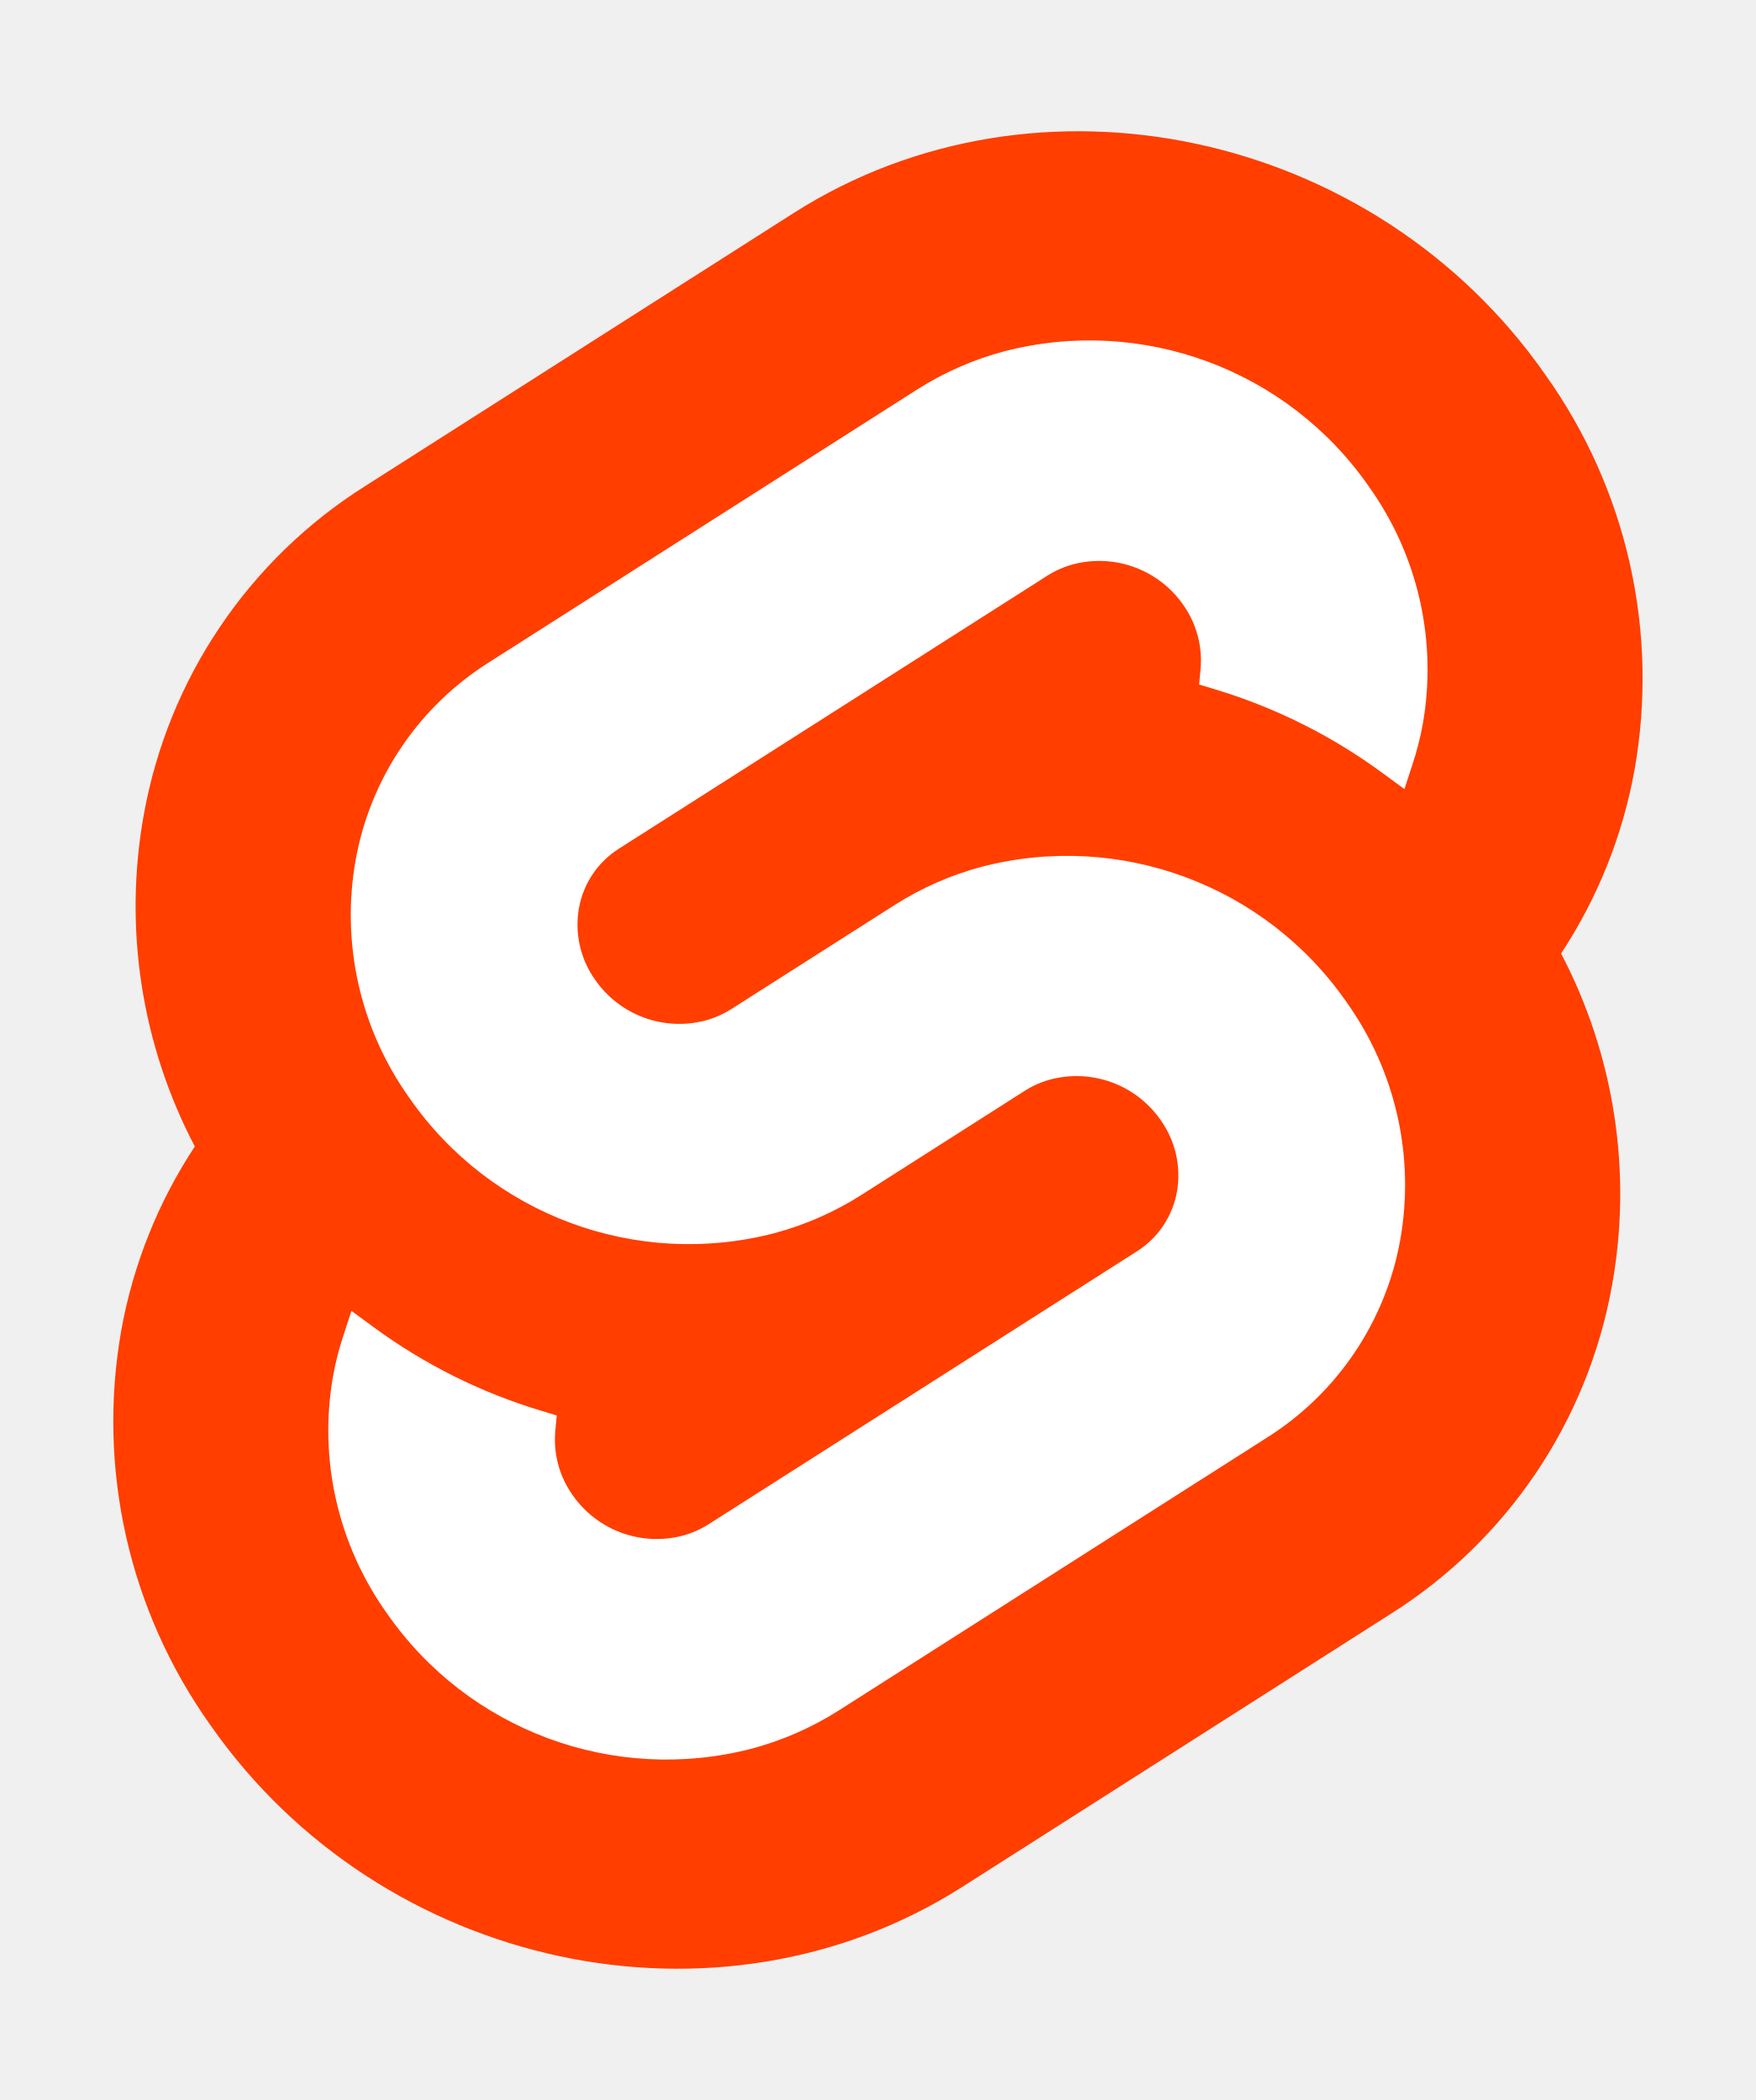
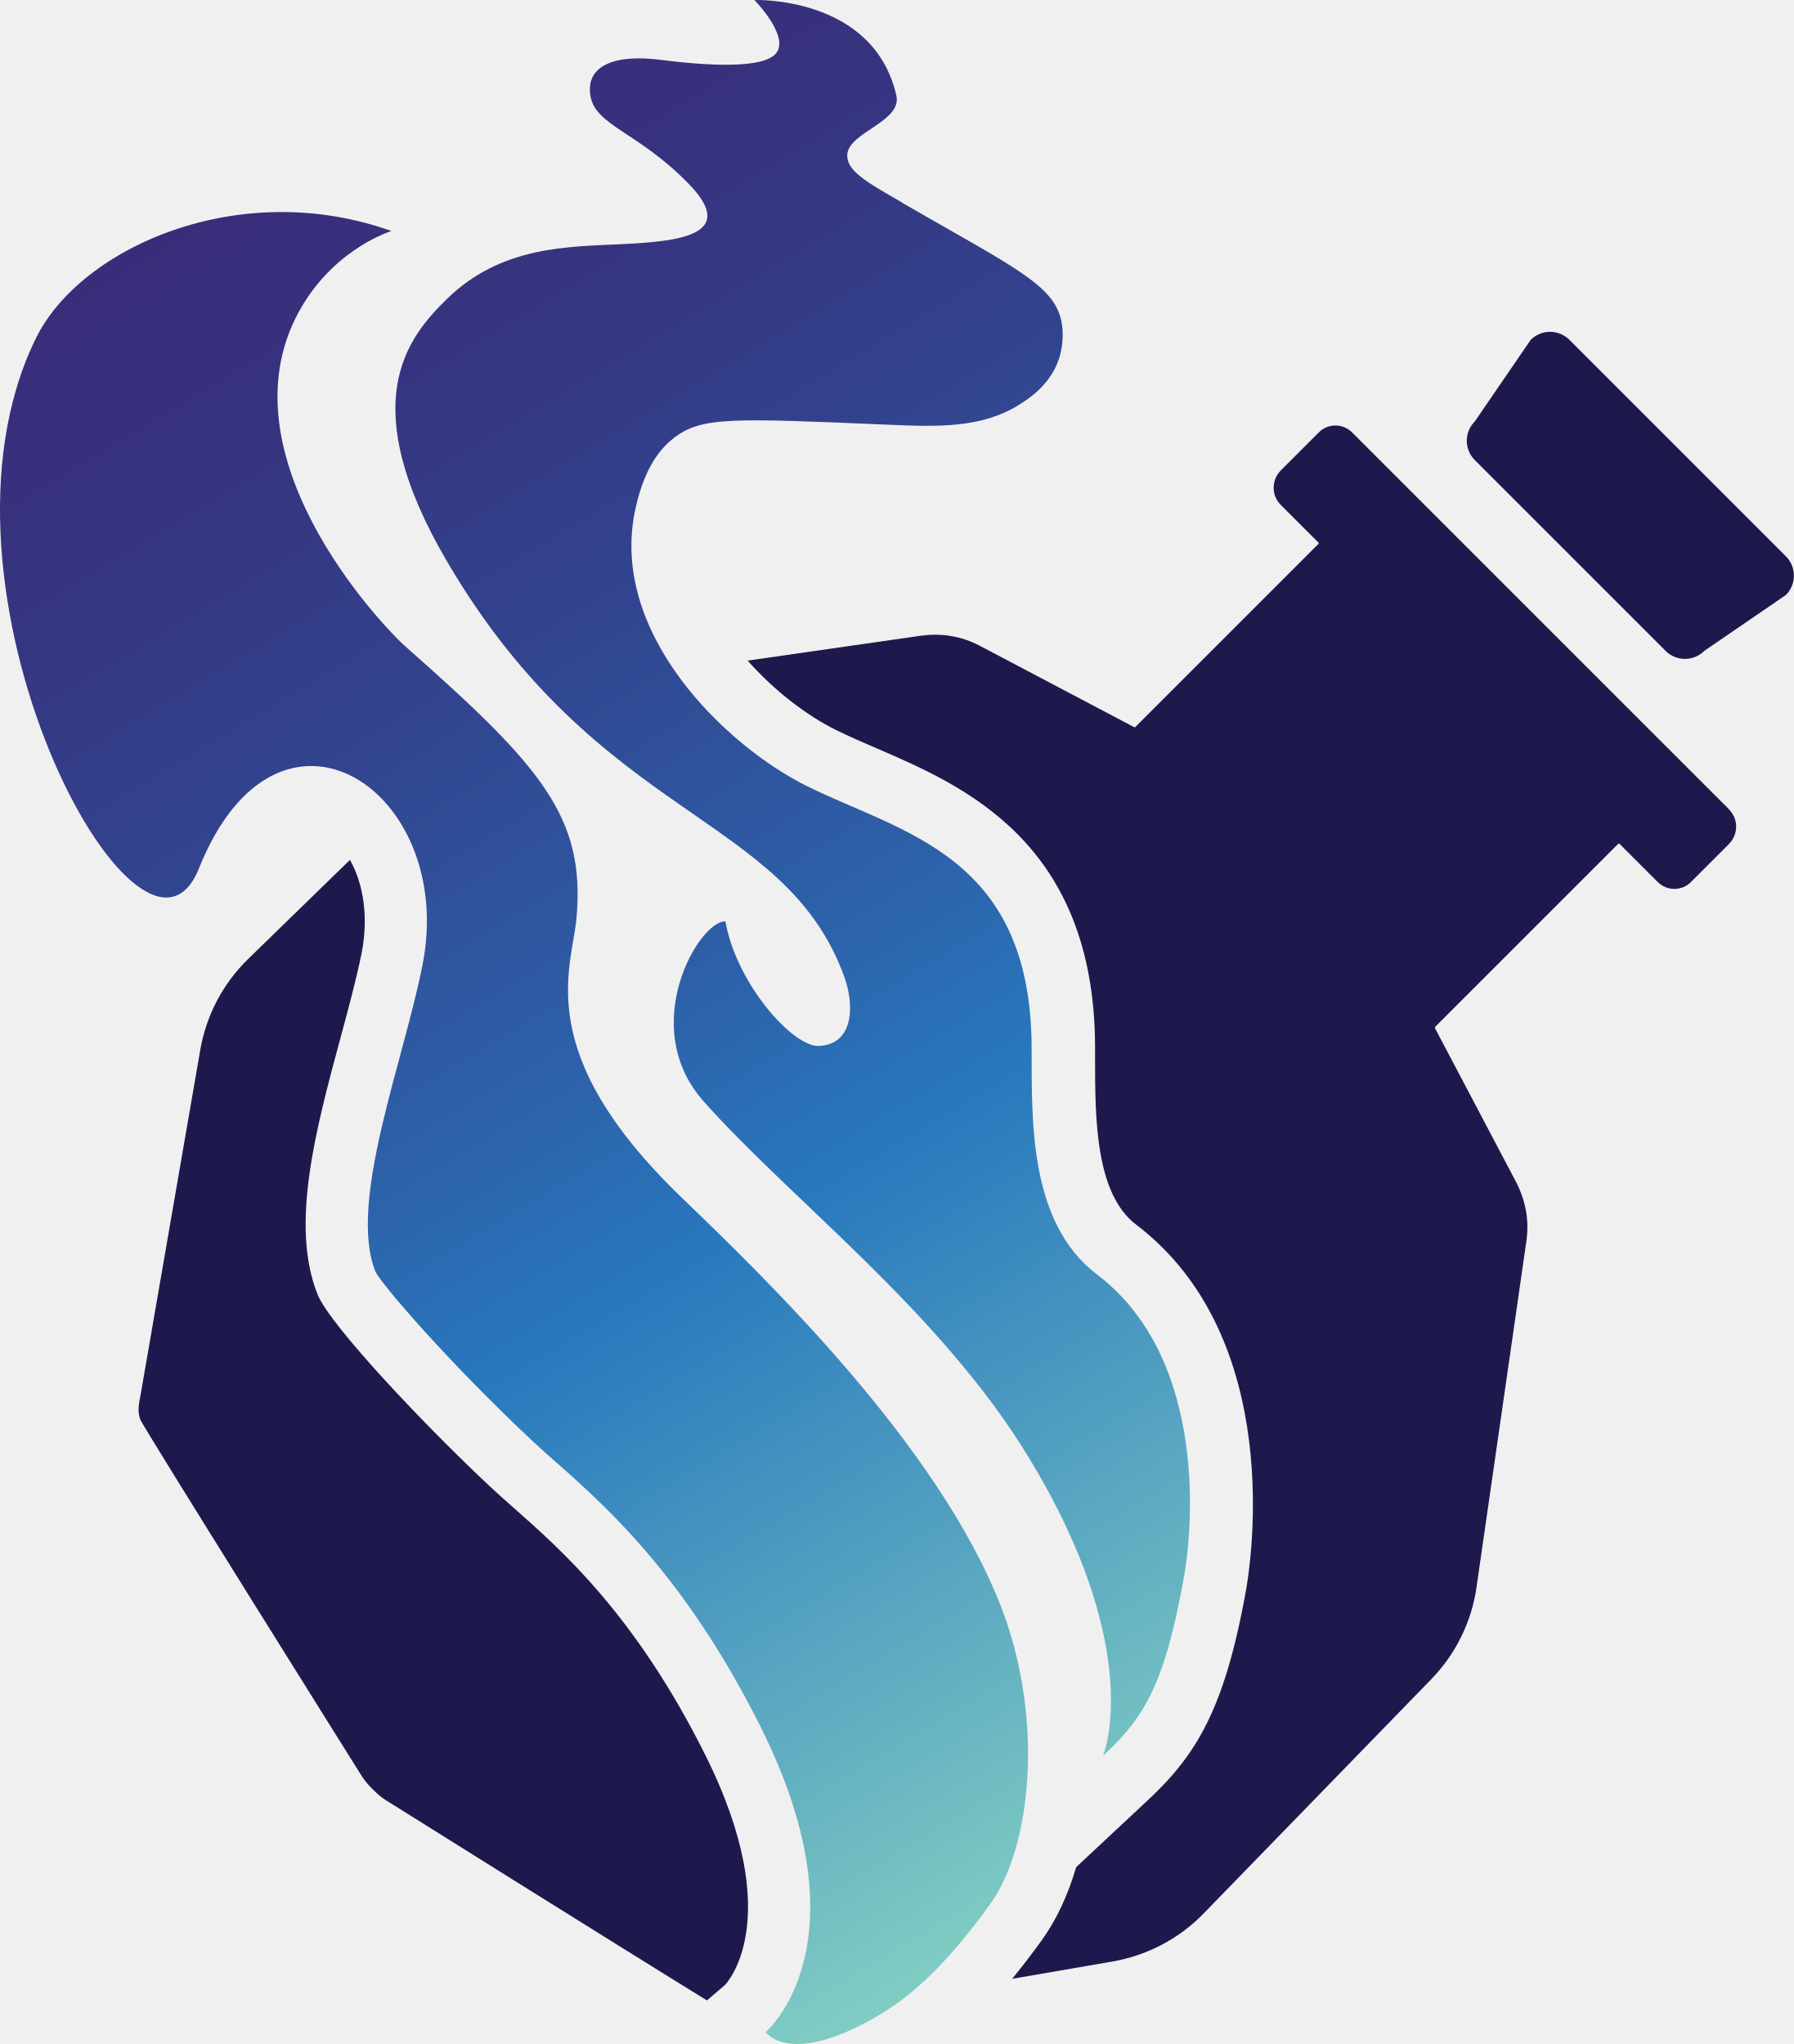
- <svg xmlns="http://www.w3.org/2000/svg" width="107" height="128" viewBox="0 0 107 128">
-   <path d="M94.157 22.819c-10.4-14.885-30.94-19.297-45.792-9.835L22.282 29.608A29.92 29.92 0 0 0 8.764 49.65a31.5 31.5 0 0 0 3.108 20.231 30 30 0 0 0-4.477 11.183 31.9 31.9 0 0 0 5.448 24.116c10.402 14.887 30.942 19.297 45.791 9.835l26.083-16.624A29.92 29.92 0 0 0 98.235 78.35a31.53 31.53 0 0 0-3.105-20.232 30 30 0 0 0 4.474-11.182 31.88 31.88 0 0 0-5.447-24.116" style="fill:#ff3e00" />
-   <path d="M45.817 106.582a20.72 20.72 0 0 1-22.237-8.243 19.17 19.17 0 0 1-3.277-14.503 18 18 0 0 1 .624-2.435l.49-1.498 1.337.981a33.6 33.6 0 0 0 10.203 5.098l.97.294-.09.968a5.85 5.85 0 0 0 1.052 3.878 6.24 6.24 0 0 0 6.695 2.485 5.8 5.8 0 0 0 1.603-.704L69.27 76.28a5.43 5.43 0 0 0 2.45-3.631 5.8 5.8 0 0 0-.987-4.371 6.24 6.24 0 0 0-6.698-2.487 5.7 5.7 0 0 0-1.6.704l-9.953 6.345a19 19 0 0 1-5.296 2.326 20.72 20.72 0 0 1-22.237-8.243 19.17 19.17 0 0 1-3.277-14.502 17.99 17.99 0 0 1 8.13-12.052l26.081-16.623a19 19 0 0 1 5.3-2.329 20.72 20.72 0 0 1 22.237 8.243 19.17 19.17 0 0 1 3.277 14.503 18 18 0 0 1-.624 2.435l-.49 1.498-1.337-.98a33.6 33.6 0 0 0-10.203-5.1l-.97-.294.09-.968a5.86 5.86 0 0 0-1.052-3.878 6.24 6.24 0 0 0-6.696-2.485 5.8 5.8 0 0 0-1.602.704L37.73 51.72a5.42 5.42 0 0 0-2.449 3.63 5.79 5.79 0 0 0 .986 4.372 6.24 6.24 0 0 0 6.698 2.486 5.8 5.8 0 0 0 1.602-.704l9.952-6.342a19 19 0 0 1 5.295-2.328 20.72 20.72 0 0 1 22.237 8.242 19.17 19.17 0 0 1 3.277 14.503 18 18 0 0 1-8.13 12.053l-26.081 16.622a19 19 0 0 1-5.3 2.328" style="fill:#fff" />
+ <svg xmlns="http://www.w3.org/2000/svg" xmlns:ns1="https://boxy-svg.com" viewBox="10.502 12.53 410.572 467.86" width="410.572px" height="467.86px" preserveAspectRatio="none">
+   <defs>
+     <linearGradient id="linear-gradient" x1="23.92" y1="13.42" x2="74.21" y2="97.12" gradientUnits="userSpaceOnUse">
+       <stop offset="0" stop-color="#382d7a" />
+       <stop offset="0.12" stop-color="#36337f" />
+       <stop offset="0.3" stop-color="#324590" />
+       <stop offset="0.5" stop-color="#2c63ab" />
+       <stop offset="0.61" stop-color="#2878be" />
+       <stop offset="1" stop-color="#81cdc3" />
+     </linearGradient>
+     <ns1:export>
+       <ns1:file format="svg" />
+     </ns1:export>
+   </defs>
+   <g id="Layer_1" transform="matrix(2.825768, 0, 0, 2.825768, -119.6495, 86.80171)" style="">
+     <g transform="matrix(1.576534, 0, 0, 1.576534, 32.42024, -35.4566)" style="">
+       <g>
+         <path class="cls-2" d="M45.88,107.83s3.28-3.28-1-11.85c-3.58-7.17-7.35-10.49-9.84-12.69-.45-.4-.85-.75-1.21-1.09-3.22-3.01-8.23-8.27-8.87-9.89-1.41-3.55-.09-8.45,1.19-13.19.43-1.59.83-3.08,1.08-4.34.35-1.78.12-3.5-.6-4.78l-5.22,5.08c-1.3,1.26-2.16,2.9-2.47,4.68l-3.06,17.69c-.08.43-.19.86-.02,1.31.18.44,11.38,18.32,11.38,18.32.16.25.35.47.56.67.2.21.42.4.67.56,0,0,11.87,7.44,16.5,10.29l.9-.77Z" style="fill: rgb(30, 25, 77);" />
+         <path class="cls-2" d="M97.48,47.4l-19.36-19.36c-.24-.24-.55-.36-.86-.36s-.63.12-.86.36l-1.94,1.94c-.5.5-.5,1.3,0,1.79l1.93,1.93s.02.05,0,.06l-9.42,9.42s-.04.02-.05,0l-7.93-4.18c-.47-.25-.97-.42-1.48-.5-.27-.05-.55-.07-.83-.07-.24,0-.47.02-.71.05l-8.91,1.28c1.36,1.54,3.03,2.82,4.55,3.57.67.33,1.38.64,2.13.96,4.42,1.91,11.11,4.8,11.17,15.25v.68c0,3.09.02,6.93,2.11,8.52,7.7,5.86,5.88,17.44,5.65,18.75-1.11,6.21-2.59,8.54-5.11,10.88l-3.62,3.38c-.43,1.47-1.03,2.73-1.77,3.76-.52.72-1.02,1.37-1.52,1.98l5.16-.89c1.78-.31,3.42-1.17,4.68-2.47l11.69-12.03c1.26-1.3,2.08-2.96,2.33-4.75l2.56-17.77c.07-.51.07-1.03-.02-1.53-.09-.51-.26-1.01-.5-1.48l-4.18-7.93s0-.04,0-.05l9.42-9.42s.05-.02.06,0l1.96,1.96c.24.24.55.36.86.36s.63-.12.86-.36l1.94-1.94c.5-.5.5-1.3,0-1.79Z" style="fill: rgb(30, 25, 77);" />
+       </g>
+       <path class="cls-1" d="M47.98,110.24s5.33-4.53-.25-15.69c-4.48-8.97-9.28-12.4-11.72-14.69-4.29-4.02-7.85-8.15-8.08-8.73-1.41-3.56,1.46-10.8,2.43-15.74,1.77-8.98-7.42-15.1-11.49-4.95-2.96,7.39-14.72-14.39-8.36-27.27,2.29-4.63,10.44-8.28,18.25-5.48,0,0-2.76.83-4.55,3.79-4.51,7.46,4.03,16.47,5.31,17.59,6.93,6.12,9.21,8.71,8.75,13.91-.23,2.59-2.35,6.89,5.37,14.34,4.42,4.26,13.14,12.68,16.4,20.95,2.26,5.73,1.64,12.39-.51,15.37s-3.96,4.71-5.86,5.8c-4.49,2.6-5.69.78-5.69.78ZM54.99,16.22c-1.86-1.07-2.87-1.64-2.81-2.47.09-1.15,2.83-1.68,2.52-3.03-1.18-5.13-7.29-4.9-7.29-4.9,0,0,1.78,1.82,1.14,2.7-.63.88-3.71.66-5.99.37-2.28-.29-3.82.27-3.58,1.83.24,1.56,2.44,1.86,5.04,4.53,2.61,2.67-.55,2.97-3.37,3.11-2.81.14-6.25.08-9.06,2.84-2.02,1.98-4.75,5.32.04,13.49,7.84,13.35,17.29,12.87,20.38,21.27.55,1.49.52,3.51-1.28,3.6-1.34.07-4.25-3.2-4.81-6.4-1.34-.06-4.57,5.39-1.1,9.27,4.58,5.13,12.1,10.76,16.65,18.22,6.1,10,3.85,15.38,3.85,15.38,2.05-1.9,3.14-3.55,4.14-9.09.61-3.4.93-11.55-4.44-15.63-3.57-2.71-3.35-8.06-3.37-11.73-.06-9.83-6.64-10.95-11.52-13.36-4.19-2.07-10.25-7.89-8.83-14.28.4-1.8,1.07-2.92,1.97-3.62,1.43-1.1,2.98-1.02,11.01-.68,2.57.11,4.79.18,6.72-1.02.5-.31,1.6-1.02,2.05-2.35.04-.1.33-1.02.12-1.99-.41-1.85-2.45-2.74-8.2-6.06Z" style="fill: url(&quot;#linear-gradient&quot;);" />
+       <path class="cls-2" d="M94.22,39.26l-9.8-9.8c-.55-.55-.55-1.44,0-1.99l2.87-4.19c.55-.55,1.44-.55,1.99,0l11.12,11.12c.55.55.55,1.44,0,1.99l-4.19,2.87c-.55.55-1.44.55-1.99,0Z" style="fill: rgb(30, 25, 77);" />
+     </g>
+   </g>
</svg>
